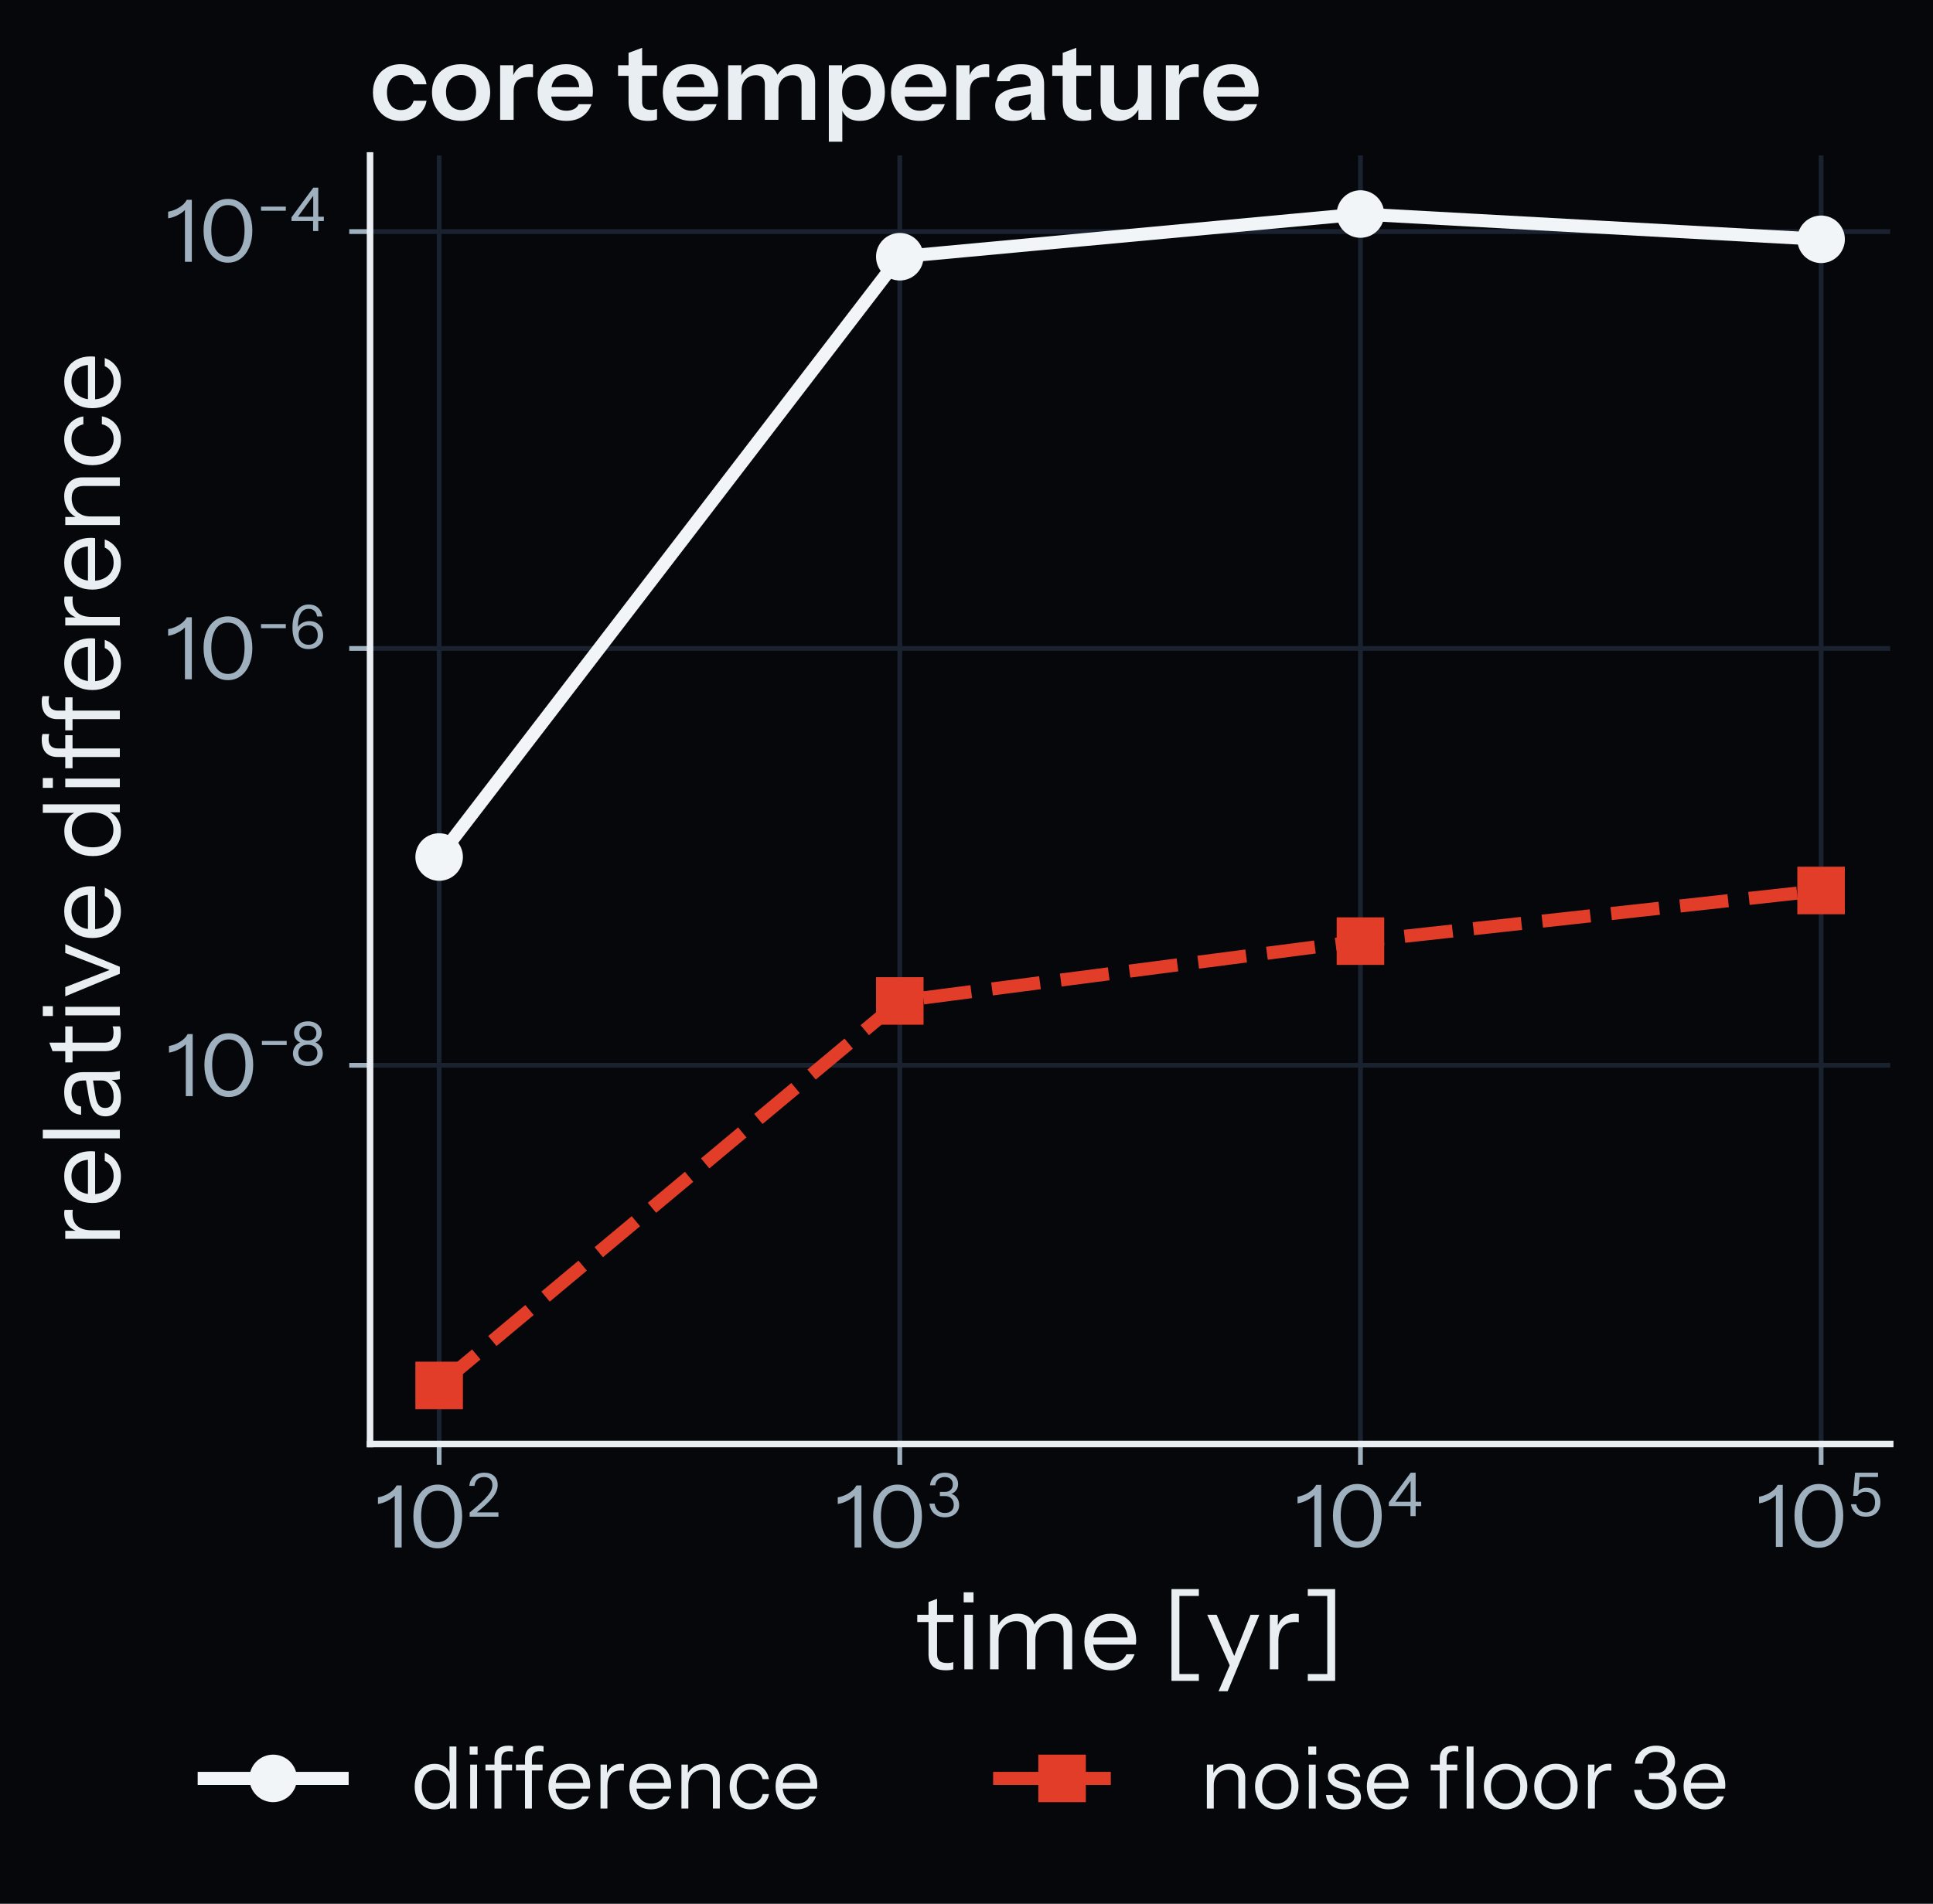
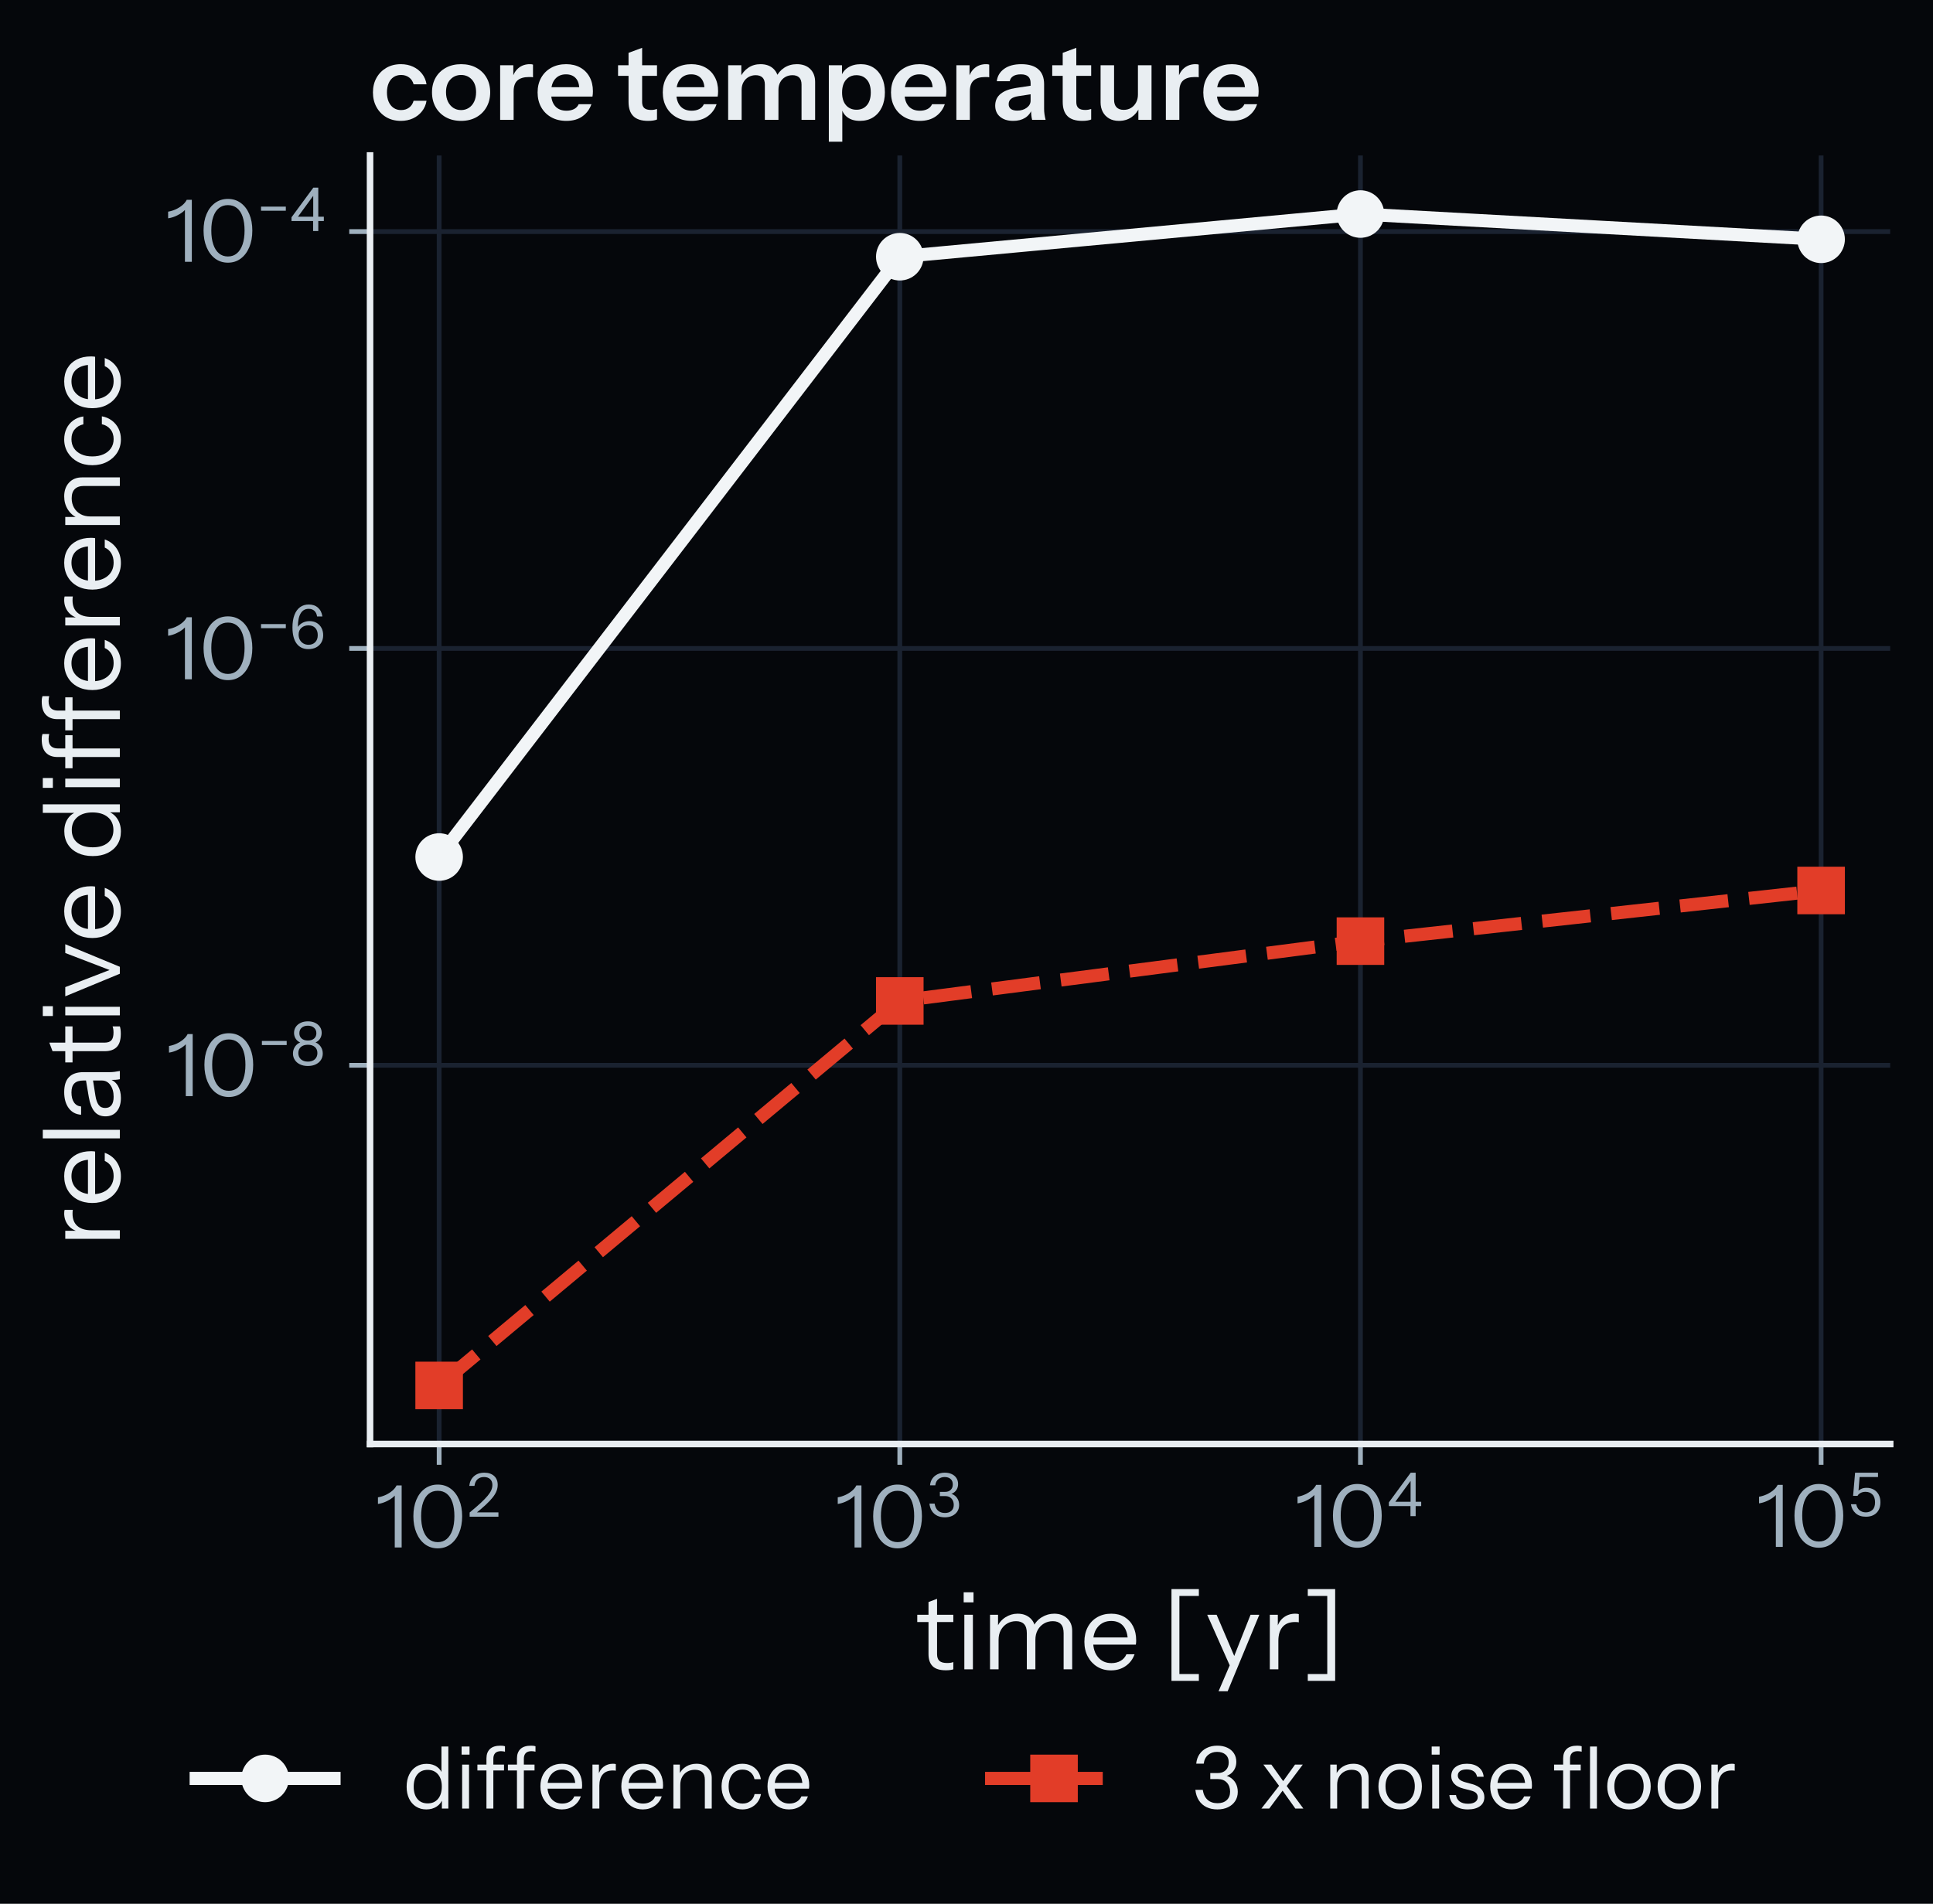
<svg xmlns="http://www.w3.org/2000/svg" xmlns:xlink="http://www.w3.org/1999/xlink" width="325.2pt" height="320.35pt" viewBox="0 0 325.2 320.35" version="1.1">
  <defs>
    <style type="text/css">*{stroke-linejoin: round; stroke-linecap: butt}</style>
  </defs>
  <g id="figure_1">
    <g id="patch_1">
      <path d="M 0 320.35  L 325.2 320.35  L 325.2 0  L 0 0  z " style="fill: #05070b" />
    </g>
    <g id="axes_1">
      <g id="patch_2">
        <path d="M 62.255 242.985  L 318 242.985  L 318 26.16  L 62.255 26.16  z " style="fill: #05070b" />
      </g>
      <g id="matplotlib.axis_1">
        <g id="xtick_1">
          <g id="line2d_1">
            <path d="M 73.88 242.985  L 73.88 26.16  " clip-path="url(#pbb0f7ab8b5)" style="fill: none; stroke: #1a2230; stroke-width: 0.8; stroke-linecap: square" />
          </g>
          <g id="line2d_2">
            <defs>
              <path id="m2e974000b8" d="M 0 0  L 0 3.5  " style="stroke: #9fb0be; stroke-width: 0.8" />
            </defs>
            <g>
              <use xlink:href="#m2e974000b8" x="73.88" y="242.985" style="fill: #9fb0be; stroke: #9fb0be; stroke-width: 0.8" />
            </g>
          </g>
          <g id="text_1">
            <g style="fill: #9fb0be" transform="translate(63.14975 260.425) scale(0.145 -0.145)">
              <defs>
                <path id="InstrumentSans-Regular-31" d="M 1440 0  L 1440 4083  L 1574 4051  Q 1498 3878 1280 3705  Q 1062 3533 777 3405  Q 493 3277 192 3232  L 192 3725  Q 493 3776 768 3904  Q 1043 4032 1257 4214  Q 1472 4397 1574 4608  L 1952 4608  L 1952 0  L 1440 0  z " transform="scale(0.015625)" />
                <path id="InstrumentSans-Regular-30" d="M 2131 -64  Q 1587 -64 1180 240  Q 774 544 547 1085  Q 320 1626 320 2323  Q 320 3021 544 3549  Q 768 4077 1177 4374  Q 1587 4672 2131 4672  Q 2675 4672 3081 4374  Q 3488 4077 3715 3549  Q 3942 3021 3942 2323  Q 3942 1619 3715 1081  Q 3488 544 3081 240  Q 2675 -64 2131 -64  z M 2131 397  Q 2522 397 2797 630  Q 3072 864 3219 1296  Q 3366 1728 3366 2330  Q 3366 2925 3222 3347  Q 3078 3770 2803 3990  Q 2528 4211 2131 4211  Q 1734 4211 1459 3987  Q 1184 3763 1040 3344  Q 896 2925 896 2330  Q 896 1728 1043 1293  Q 1190 858 1465 627  Q 1741 397 2131 397  z " transform="scale(0.015625)" />
                <path id="InstrumentSans-Regular-32" d="M 256 0  L 256 448  Q 947 1018 1411 1446  Q 1875 1875 2153 2208  Q 2432 2541 2550 2819  Q 2669 3098 2669 3366  Q 2669 3763 2432 3987  Q 2195 4211 1779 4211  Q 1350 4211 1088 3968  Q 826 3725 768 3270  L 218 3270  Q 282 3898 701 4285  Q 1120 4672 1818 4672  Q 2464 4672 2848 4326  Q 3232 3981 3232 3379  Q 3232 3053 3107 2726  Q 2982 2400 2697 2041  Q 2413 1683 1949 1251  Q 1485 819 800 275  L 678 461  L 3309 461  L 3309 0  L 256 0  z " transform="scale(0.015625)" />
              </defs>
              <use xlink:href="#InstrumentSans-Regular-31" transform="translate(0 0.2)" />
              <use xlink:href="#InstrumentSans-Regular-30" transform="translate(39.09999 0.2)" />
              <use xlink:href="#InstrumentSans-Regular-32" transform="translate(106.5925 35.9) scale(0.7)" />
            </g>
          </g>
        </g>
        <g id="xtick_2">
          <g id="line2d_3">
            <path d="M 151.378 242.985  L 151.378 26.16  " clip-path="url(#pbb0f7ab8b5)" style="fill: none; stroke: #1a2230; stroke-width: 0.8; stroke-linecap: square" />
          </g>
          <g id="line2d_4">
            <g>
              <use xlink:href="#m2e974000b8" x="151.378" y="242.985" style="fill: #9fb0be; stroke: #9fb0be; stroke-width: 0.8" />
            </g>
          </g>
          <g id="text_2">
            <g style="fill: #9fb0be" transform="translate(140.5031 260.425) scale(0.145 -0.145)">
              <defs>
                <path id="InstrumentSans-Regular-33" d="M 1894 -64  Q 1434 -64 1085 105  Q 736 275 521 601  Q 307 928 256 1389  L 806 1389  Q 877 909 1158 653  Q 1440 397 1901 397  Q 2336 397 2585 627  Q 2835 858 2835 1254  Q 2835 1670 2592 1929  Q 2349 2189 1939 2189  L 1363 2189  L 1363 2637  L 1920 2637  Q 2291 2637 2512 2851  Q 2733 3066 2733 3424  Q 2733 3802 2499 4006  Q 2266 4211 1869 4211  Q 1478 4211 1203 3984  Q 928 3757 877 3334  L 320 3334  Q 358 3744 563 4041  Q 768 4339 1110 4505  Q 1453 4672 1882 4672  Q 2298 4672 2618 4525  Q 2938 4378 3117 4106  Q 3296 3834 3296 3469  Q 3296 3142 3149 2892  Q 3002 2643 2749 2502  Q 2496 2362 2170 2362  L 2131 2496  Q 2522 2496 2806 2333  Q 3091 2170 3248 1888  Q 3405 1606 3405 1235  Q 3405 851 3213 556  Q 3021 262 2681 99  Q 2342 -64 1894 -64  z " transform="scale(0.015625)" />
              </defs>
              <use xlink:href="#InstrumentSans-Regular-31" transform="translate(0 0.2)" />
              <use xlink:href="#InstrumentSans-Regular-30" transform="translate(39.09999 0.2)" />
              <use xlink:href="#InstrumentSans-Regular-33" transform="translate(106.5925 35.9) scale(0.7)" />
            </g>
          </g>
        </g>
        <g id="xtick_3">
          <g id="line2d_5">
            <path d="M 228.876 242.985  L 228.876 26.16  " clip-path="url(#pbb0f7ab8b5)" style="fill: none; stroke: #1a2230; stroke-width: 0.8; stroke-linecap: square" />
          </g>
          <g id="line2d_6">
            <g>
              <use xlink:href="#m2e974000b8" x="228.876" y="242.985" style="fill: #9fb0be; stroke: #9fb0be; stroke-width: 0.8" />
            </g>
          </g>
          <g id="text_3">
            <g style="fill: #9fb0be" transform="translate(217.8564 260.425) scale(0.145 -0.145)">
              <defs>
                <path id="InstrumentSans-Regular-34" d="M 2509 0  L 2509 1216  L 2522 1344  L 2522 3974  L 2694 3974  L 749 1312  L 576 1523  L 3648 1523  L 3648 1062  L 218 1062  L 218 1459  L 2534 4608  L 3059 4608  L 3059 0  L 2509 0  z " transform="scale(0.015625)" />
              </defs>
              <use xlink:href="#InstrumentSans-Regular-31" transform="translate(0 0.9)" />
              <use xlink:href="#InstrumentSans-Regular-30" transform="translate(39.09999 0.9)" />
              <use xlink:href="#InstrumentSans-Regular-34" transform="translate(106.5925 36.6) scale(0.7)" />
            </g>
          </g>
        </g>
        <g id="xtick_4">
          <g id="line2d_7">
            <path d="M 306.375 242.985  L 306.375 26.16  " clip-path="url(#pbb0f7ab8b5)" style="fill: none; stroke: #1a2230; stroke-width: 0.8; stroke-linecap: square" />
          </g>
          <g id="line2d_8">
            <g>
              <use xlink:href="#m2e974000b8" x="306.375" y="242.985" style="fill: #9fb0be; stroke: #9fb0be; stroke-width: 0.8" />
            </g>
          </g>
          <g id="text_4">
            <g style="fill: #9fb0be" transform="translate(295.4998 260.425) scale(0.145 -0.145)">
              <defs>
                <path id="InstrumentSans-Regular-35" d="M 1869 -64  Q 1184 -64 774 304  Q 365 672 275 1261  L 838 1261  Q 922 845 1194 621  Q 1466 397 1856 397  Q 2266 397 2550 653  Q 2835 909 2835 1466  Q 2835 2022 2550 2300  Q 2266 2579 1830 2579  Q 1517 2579 1286 2451  Q 1056 2323 979 2150  L 506 2150  L 717 4608  L 3149 4608  L 3149 4147  L 1030 4147  L 1210 4339  L 1062 2483  L 941 2528  Q 1056 2720 1312 2861  Q 1568 3002 1939 3002  Q 2368 3002 2697 2816  Q 3027 2630 3216 2288  Q 3405 1946 3405 1466  Q 3405 986 3216 643  Q 3027 301 2684 118  Q 2342 -64 1869 -64  z " transform="scale(0.015625)" />
              </defs>
              <use xlink:href="#InstrumentSans-Regular-31" transform="translate(0 0.9)" />
              <use xlink:href="#InstrumentSans-Regular-30" transform="translate(39.09999 0.9)" />
              <use xlink:href="#InstrumentSans-Regular-35" transform="translate(106.5925 36.6) scale(0.7)" />
            </g>
          </g>
        </g>
        <g id="text_5">
          <g style="fill: #e9eef2" transform="translate(154.0105 280.8975) scale(0.18 -0.18)">
            <defs>
              <path id="InstrumentSans-Regular-74" d="M 1818 -58  Q 1274 -58 1027 188  Q 781 435 781 902  L 781 4026  L 1293 4218  L 1293 909  Q 1293 634 1433 506  Q 1574 378 1894 378  Q 2022 378 2115 394  Q 2208 410 2266 435  L 2266 0  Q 2202 -26 2083 -42  Q 1965 -58 1818 -58  z M 109 2829  L 109 3264  L 2266 3264  L 2266 2829  L 109 2829  z " transform="scale(0.015625)" />
              <path id="InstrumentSans-Regular-69" d="M 512 0  L 512 3264  L 1024 3264  L 1024 0  L 512 0  z M 472 4006  L 472 4608  L 1061 4608  L 1061 4006  L 472 4006  z " transform="scale(0.015625)" />
              <path id="InstrumentSans-Regular-6d" d="M 512 0  L 512 3264  L 992 3264  L 992 2496  L 1024 2496  L 1024 0  L 512 0  z M 2714 0  L 2714 2163  Q 2714 2534 2547 2707  Q 2381 2880 2067 2880  Q 1773 2880 1536 2739  Q 1299 2598 1161 2348  Q 1024 2099 1024 1766  L 941 2541  Q 1107 2906 1440 3117  Q 1773 3328 2163 3328  Q 2637 3328 2931 3049  Q 3226 2771 3226 2298  L 3226 0  L 2714 0  z M 4915 0  L 4915 2163  Q 4915 2534 4748 2707  Q 4582 2880 4269 2880  Q 3974 2880 3737 2739  Q 3501 2598 3363 2348  Q 3226 2099 3226 1766  L 3098 2541  Q 3264 2906 3609 3117  Q 3955 3328 4352 3328  Q 4826 3328 5126 3049  Q 5427 2771 5427 2298  L 5427 0  L 4915 0  z " transform="scale(0.015625)" />
              <path id="InstrumentSans-Regular-65" d="M 1850 -64  Q 1382 -64 1024 157  Q 666 378 461 762  Q 256 1146 256 1645  Q 256 2144 457 2525  Q 659 2906 1024 3117  Q 1389 3328 1862 3328  Q 2317 3328 2653 3129  Q 2989 2931 3171 2572  Q 3354 2214 3354 1728  Q 3354 1664 3350 1606  Q 3347 1549 3334 1478  L 640 1478  L 640 1907  L 3021 1907  L 2854 1670  Q 2854 2259 2595 2576  Q 2336 2893 1862 2893  Q 1376 2893 1078 2557  Q 781 2221 781 1651  Q 781 1069 1078 720  Q 1376 371 1875 371  Q 2189 371 2425 508  Q 2662 646 2771 902  L 3258 902  Q 3098 454 2723 195  Q 2349 -64 1850 -64  z " transform="scale(0.015625)" />
              <path id="InstrumentSans-Regular-20" transform="scale(0.015625)" />
              <path id="InstrumentSans-Regular-5b" d="M 576 -691  L 576 4800  L 2214 4800  L 2214 4390  L 1050 4390  L 1050 -282  L 2214 -282  L 2214 -691  L 576 -691  z " transform="scale(0.015625)" />
              <path id="InstrumentSans-Regular-79" d="M 794 -1312  L 1523 384  L 1638 563  L 2707 3264  L 3232 3264  L 1338 -1312  L 794 -1312  z M 1581 -32  L 115 3264  L 678 3264  L 1939 314  L 1581 -32  z " transform="scale(0.015625)" />
              <path id="InstrumentSans-Regular-72" d="M 512 0  L 512 3264  L 992 3264  L 992 2432  L 1024 2432  L 1024 0  L 512 0  z M 1024 1702  L 941 2477  Q 1056 2893 1350 3110  Q 1645 3328 2029 3328  Q 2189 3328 2246 3302  L 2246 2810  Q 2214 2822 2156 2825  Q 2099 2829 2016 2829  Q 1530 2829 1277 2537  Q 1024 2246 1024 1702  z " transform="scale(0.015625)" />
              <path id="InstrumentSans-Regular-5d" d="M 2022 4800  L 2022 -691  L 384 -691  L 384 -282  L 1549 -282  L 1549 4390  L 384 4390  L 384 4800  L 2022 4800  z " transform="scale(0.015625)" />
            </defs>
            <use xlink:href="#InstrumentSans-Regular-74" />
            <use xlink:href="#InstrumentSans-Regular-69" transform="translate(37.7 0)" />
            <use xlink:href="#InstrumentSans-Regular-6d" transform="translate(61.69998 0)" />
            <use xlink:href="#InstrumentSans-Regular-65" transform="translate(153.9 0)" />
            <use xlink:href="#InstrumentSans-Regular-20" transform="translate(210.3 0)" />
            <use xlink:href="#InstrumentSans-Regular-5b" transform="translate(230.2999 0)" />
            <use xlink:href="#InstrumentSans-Regular-79" transform="translate(270.8999 0)" />
            <use xlink:href="#InstrumentSans-Regular-72" transform="translate(323.1999 0)" />
            <use xlink:href="#InstrumentSans-Regular-5d" transform="translate(360.6999 0)" />
          </g>
        </g>
      </g>
      <g id="matplotlib.axis_2">
        <g id="ytick_1">
          <g id="line2d_9">
            <path d="M 62.255 179.257  L 318 179.257  " clip-path="url(#pbb0f7ab8b5)" style="fill: none; stroke: #1a2230; stroke-width: 0.8; stroke-linecap: square" />
          </g>
          <g id="line2d_10">
            <defs>
              <path id="m2f46859ac6" d="M 0 0  L -3.5 0  " style="stroke: #9fb0be; stroke-width: 0.8" />
            </defs>
            <g>
              <use xlink:href="#m2f46859ac6" x="62.255" y="179.257" style="fill: #9fb0be; stroke: #9fb0be; stroke-width: 0.8" />
            </g>
          </g>
          <g id="text_6">
            <g style="fill: #9fb0be" transform="translate(27.995 184.4768) scale(0.145 -0.145)">
              <defs>
                <path id="InstrumentSans-Regular-2212" d="M 384 2157  L 384 2592  L 3014 2592  L 3014 2157  L 384 2157  z " transform="scale(0.015625)" />
                <path id="InstrumentSans-Regular-38" d="M 1862 -64  Q 1376 -64 1021 109  Q 666 282 474 582  Q 282 883 282 1254  Q 282 1600 435 1881  Q 589 2163 848 2329  Q 1107 2496 1421 2496  L 1434 2362  Q 1139 2362 902 2506  Q 666 2650 531 2899  Q 397 3149 397 3450  Q 397 3808 582 4083  Q 768 4358 1101 4515  Q 1434 4672 1869 4672  Q 2304 4672 2630 4515  Q 2957 4358 3142 4083  Q 3328 3808 3328 3456  Q 3328 3149 3193 2902  Q 3059 2656 2822 2509  Q 2586 2362 2285 2362  L 2304 2496  Q 2624 2496 2880 2329  Q 3136 2163 3289 1881  Q 3443 1600 3443 1254  Q 3443 883 3251 582  Q 3059 282 2704 109  Q 2349 -64 1862 -64  z M 1862 397  Q 2330 397 2602 646  Q 2874 896 2874 1306  Q 2874 1715 2605 1952  Q 2336 2189 1862 2189  Q 1389 2189 1120 1952  Q 851 1715 851 1306  Q 851 896 1123 646  Q 1395 397 1862 397  z M 1862 2637  Q 2285 2637 2525 2848  Q 2765 3059 2765 3411  Q 2765 3776 2515 3993  Q 2266 4211 1862 4211  Q 1453 4211 1206 3993  Q 960 3776 960 3411  Q 960 3059 1203 2848  Q 1446 2637 1862 2637  z " transform="scale(0.015625)" />
              </defs>
              <use xlink:href="#InstrumentSans-Regular-31" transform="translate(0 0.2)" />
              <use xlink:href="#InstrumentSans-Regular-30" transform="translate(39.09999 0.2)" />
              <use xlink:href="#InstrumentSans-Regular-2212" transform="translate(106.5925 35.9) scale(0.7)" />
              <use xlink:href="#InstrumentSans-Regular-38" transform="translate(143.7625 35.9) scale(0.7)" />
            </g>
          </g>
        </g>
        <g id="ytick_2">
          <g id="line2d_11">
            <path d="M 62.255 109.112  L 318 109.112  " clip-path="url(#pbb0f7ab8b5)" style="fill: none; stroke: #1a2230; stroke-width: 0.8; stroke-linecap: square" />
          </g>
          <g id="line2d_12">
            <g>
              <use xlink:href="#m2f46859ac6" x="62.255" y="109.112" style="fill: #9fb0be; stroke: #9fb0be; stroke-width: 0.8" />
            </g>
          </g>
          <g id="text_7">
            <g style="fill: #9fb0be" transform="translate(27.85 114.3321) scale(0.145 -0.145)">
              <defs>
                <path id="InstrumentSans-Regular-36" d="M 2010 -64  Q 1197 -64 758 528  Q 320 1120 320 2240  Q 320 3014 528 3558  Q 736 4102 1126 4387  Q 1517 4672 2054 4672  Q 2643 4672 3027 4333  Q 3411 3994 3494 3398  L 2931 3398  Q 2874 3795 2640 4003  Q 2406 4211 2048 4211  Q 1478 4211 1187 3724  Q 896 3238 896 2266  L 896 1850  L 749 1907  Q 806 2208 1004 2432  Q 1203 2656 1497 2781  Q 1792 2906 2131 2906  Q 2566 2906 2889 2717  Q 3213 2528 3395 2192  Q 3578 1856 3578 1408  Q 3578 966 3379 633  Q 3181 301 2829 118  Q 2477 -64 2010 -64  z M 2029 397  Q 2464 397 2733 672  Q 3002 947 3002 1414  Q 3002 1901 2742 2179  Q 2483 2458 2016 2458  Q 1568 2458 1270 2195  Q 973 1933 973 1472  Q 973 1152 1110 909  Q 1248 666 1488 531  Q 1728 397 2029 397  z " transform="scale(0.015625)" />
              </defs>
              <use xlink:href="#InstrumentSans-Regular-31" transform="translate(0 0.2)" />
              <use xlink:href="#InstrumentSans-Regular-30" transform="translate(39.09999 0.2)" />
              <use xlink:href="#InstrumentSans-Regular-2212" transform="translate(106.5925 35.9) scale(0.7)" />
              <use xlink:href="#InstrumentSans-Regular-36" transform="translate(143.7625 35.9) scale(0.7)" />
            </g>
          </g>
        </g>
        <g id="ytick_3">
          <g id="line2d_13">
            <path d="M 62.255 38.967  L 318 38.967  " clip-path="url(#pbb0f7ab8b5)" style="fill: none; stroke: #1a2230; stroke-width: 0.8; stroke-linecap: square" />
          </g>
          <g id="line2d_14">
            <g>
              <use xlink:href="#m2f46859ac6" x="62.255" y="38.967" style="fill: #9fb0be; stroke: #9fb0be; stroke-width: 0.8" />
            </g>
          </g>
          <g id="text_8">
            <g style="fill: #9fb0be" transform="translate(27.85 44.18735) scale(0.145 -0.145)">
              <use xlink:href="#InstrumentSans-Regular-31" transform="translate(0 0.9)" />
              <use xlink:href="#InstrumentSans-Regular-30" transform="translate(39.09999 0.9)" />
              <use xlink:href="#InstrumentSans-Regular-2212" transform="translate(106.5925 36.6) scale(0.7)" />
              <use xlink:href="#InstrumentSans-Regular-34" transform="translate(143.7625 36.6) scale(0.7)" />
            </g>
          </g>
        </g>
        <g id="text_9">
          <g style="fill: #e9eef2" transform="translate(20.16 209.8969) rotate(-90) scale(0.18 -0.18)">
            <defs>
              <path id="InstrumentSans-Regular-6c" d="M 512 0  L 512 4608  L 1024 4608  L 1024 0  L 512 0  z " transform="scale(0.015625)" />
              <path id="InstrumentSans-Regular-61" d="M 2515 0  Q 2490 109 2480 249  Q 2470 390 2470 608  L 2438 608  L 2438 2170  Q 2438 2541 2268 2717  Q 2099 2893 1722 2893  Q 1350 2893 1129 2742  Q 909 2592 883 2317  L 390 2317  Q 422 2790 787 3059  Q 1152 3328 1741 3328  Q 2349 3328 2643 3040  Q 2938 2752 2938 2176  L 2938 608  Q 2938 467 2957 316  Q 2976 166 3008 0  L 2515 0  z M 1395 -64  Q 890 -64 592 182  Q 294 429 294 858  Q 294 1286 588 1523  Q 883 1760 1446 1856  L 2586 2048  L 2586 1626  L 1523 1459  Q 1165 1402 979 1267  Q 794 1133 794 877  Q 794 627 963 499  Q 1133 371 1466 371  Q 1894 371 2166 566  Q 2438 762 2438 1075  L 2522 621  Q 2419 294 2121 115  Q 1824 -64 1395 -64  z " transform="scale(0.015625)" />
              <path id="InstrumentSans-Regular-76" d="M 1466 0  L 115 3264  L 666 3264  L 1792 346  L 1587 346  L 2707 3264  L 3232 3264  L 1882 0  L 1466 0  z " transform="scale(0.015625)" />
              <path id="InstrumentSans-Regular-64" d="M 2886 0  L 2886 762  L 2950 742  Q 2829 371 2505 153  Q 2182 -64 1734 -64  Q 1293 -64 963 147  Q 634 358 451 736  Q 269 1114 269 1619  Q 269 2131 454 2515  Q 640 2899 973 3110  Q 1306 3322 1754 3322  Q 2214 3322 2528 3098  Q 2842 2874 2957 2464  L 2854 2451  L 2854 4608  L 3366 4608  L 3366 0  L 2886 0  z M 1830 384  Q 2323 384 2601 720  Q 2880 1056 2880 1638  Q 2880 2208 2598 2541  Q 2317 2874 1830 2874  Q 1344 2874 1069 2541  Q 794 2208 794 1619  Q 794 1043 1069 713  Q 1344 384 1830 384  z " transform="scale(0.015625)" />
              <path id="InstrumentSans-Regular-66" d="M 781 0  L 781 3725  Q 781 4173 1040 4422  Q 1299 4672 1830 4672  Q 1958 4672 2032 4659  Q 2106 4646 2157 4627  L 2157 4224  Q 2112 4237 2032 4249  Q 1952 4262 1862 4262  Q 1568 4262 1430 4115  Q 1293 3968 1293 3699  L 1293 0  L 781 0  z M 109 2829  L 109 3264  L 2086 3264  L 2086 2829  L 109 2829  z " transform="scale(0.015625)" />
              <path id="InstrumentSans-Regular-6e" d="M 512 0  L 512 3264  L 992 3264  L 992 2496  L 1024 2496  L 1024 0  L 512 0  z M 2848 0  L 2848 2138  Q 2848 2509 2662 2694  Q 2477 2880 2112 2880  Q 1792 2880 1545 2739  Q 1299 2598 1161 2348  Q 1024 2099 1024 1766  L 941 2541  Q 1107 2906 1449 3117  Q 1792 3328 2227 3328  Q 2739 3328 3049 3037  Q 3360 2746 3360 2272  L 3360 0  L 2848 0  z " transform="scale(0.015625)" />
              <path id="InstrumentSans-Regular-63" d="M 1805 -64  Q 1357 -64 1008 157  Q 659 378 457 765  Q 256 1152 256 1645  Q 256 2138 457 2515  Q 659 2893 1008 3110  Q 1357 3328 1798 3328  Q 2163 3328 2454 3187  Q 2746 3046 2934 2787  Q 3123 2528 3174 2182  L 2701 2182  Q 2637 2496 2406 2694  Q 2176 2893 1811 2893  Q 1498 2893 1267 2739  Q 1037 2586 909 2304  Q 781 2022 781 1645  Q 781 1267 909 979  Q 1037 691 1270 531  Q 1504 371 1818 371  Q 2170 371 2406 566  Q 2643 762 2707 1075  L 3181 1075  Q 3123 736 2928 477  Q 2733 218 2445 77  Q 2157 -64 1805 -64  z " transform="scale(0.015625)" />
            </defs>
            <use xlink:href="#InstrumentSans-Regular-72" />
            <use xlink:href="#InstrumentSans-Regular-65" transform="translate(37.49999 0)" />
            <use xlink:href="#InstrumentSans-Regular-6c" transform="translate(93.89998 0)" />
            <use xlink:href="#InstrumentSans-Regular-61" transform="translate(117.9 0)" />
            <use xlink:href="#InstrumentSans-Regular-74" transform="translate(171.2 0)" />
            <use xlink:href="#InstrumentSans-Regular-69" transform="translate(208.8999 0)" />
            <use xlink:href="#InstrumentSans-Regular-76" transform="translate(232.8999 0)" />
            <use xlink:href="#InstrumentSans-Regular-65" transform="translate(285.1999 0)" />
            <use xlink:href="#InstrumentSans-Regular-20" transform="translate(341.5999 0)" />
            <use xlink:href="#InstrumentSans-Regular-64" transform="translate(361.5999 0)" />
            <use xlink:href="#InstrumentSans-Regular-69" transform="translate(422.1999 0)" />
            <use xlink:href="#InstrumentSans-Regular-66" transform="translate(446.1999 0)" />
            <use xlink:href="#InstrumentSans-Regular-66" transform="translate(481.5999 0)" />
            <use xlink:href="#InstrumentSans-Regular-65" transform="translate(516.9999 0)" />
            <use xlink:href="#InstrumentSans-Regular-72" transform="translate(573.3999 0)" />
            <use xlink:href="#InstrumentSans-Regular-65" transform="translate(610.8998 0)" />
            <use xlink:href="#InstrumentSans-Regular-6e" transform="translate(667.2998 0)" />
            <use xlink:href="#InstrumentSans-Regular-63" transform="translate(727.1998 0)" />
            <use xlink:href="#InstrumentSans-Regular-65" transform="translate(780.4998 0)" />
          </g>
        </g>
      </g>
      <g id="line2d_15">
        <path d="M 73.88 144.212  L 151.378 43.198  L 228.876 36.016  L 306.375 40.268  " clip-path="url(#pbb0f7ab8b5)" style="fill: none; stroke: #f2f5f7; stroke-width: 2.2; stroke-linecap: square" />
        <defs>
          <path id="m25a5a5b916" d="M 0 3.5  C 0.928 3.5 1.819 3.131 2.475 2.475  C 3.131 1.819 3.5 0.928 3.5 0  C 3.5 -0.928 3.131 -1.819 2.475 -2.475  C 1.819 -3.131 0.928 -3.5 0 -3.5  C -0.928 -3.5 -1.819 -3.131 -2.475 -2.475  C -3.131 -1.819 -3.5 -0.928 -3.5 0  C -3.5 0.928 -3.131 1.819 -2.475 2.475  C -1.819 3.131 -0.928 3.5 0 3.5  z " style="stroke: #f2f5f7" />
        </defs>
        <g clip-path="url(#pbb0f7ab8b5)">
          <use xlink:href="#m25a5a5b916" x="73.88" y="144.212" style="fill: #f2f5f7; stroke: #f2f5f7" />
          <use xlink:href="#m25a5a5b916" x="151.378" y="43.198" style="fill: #f2f5f7; stroke: #f2f5f7" />
          <use xlink:href="#m25a5a5b916" x="228.876" y="36.016" style="fill: #f2f5f7; stroke: #f2f5f7" />
          <use xlink:href="#m25a5a5b916" x="306.375" y="40.268" style="fill: #f2f5f7; stroke: #f2f5f7" />
        </g>
      </g>
      <g id="line2d_16">
        <path d="M 73.88 233.129  L 151.378 168.429  L 228.876 158.364  L 306.375 149.841  " clip-path="url(#pbb0f7ab8b5)" style="fill: none; stroke-dasharray: 8.14,3.52; stroke-dashoffset: 0; stroke: #e23d28; stroke-width: 2.2" />
        <defs>
          <path id="mf7014047b5" d="M -3.5 3.5  L 3.5 3.5  L 3.5 -3.5  L -3.5 -3.5  z " style="stroke: #e23d28; stroke-linejoin: miter" />
        </defs>
        <g clip-path="url(#pbb0f7ab8b5)">
          <use xlink:href="#mf7014047b5" x="73.88" y="233.129" style="fill: #e23d28; stroke: #e23d28; stroke-linejoin: miter" />
          <use xlink:href="#mf7014047b5" x="151.378" y="168.429" style="fill: #e23d28; stroke: #e23d28; stroke-linejoin: miter" />
          <use xlink:href="#mf7014047b5" x="228.876" y="158.364" style="fill: #e23d28; stroke: #e23d28; stroke-linejoin: miter" />
          <use xlink:href="#mf7014047b5" x="306.375" y="149.841" style="fill: #e23d28; stroke: #e23d28; stroke-linejoin: miter" />
        </g>
      </g>
      <g id="patch_3">
        <path d="M 62.255 242.985  L 62.255 26.16  " style="fill: none; stroke: #e9eef2; stroke-width: 1.1; stroke-linejoin: miter; stroke-linecap: square" />
      </g>
      <g id="patch_4">
        <path d="M 62.255 242.985  L 318 242.985  " style="fill: none; stroke: #e9eef2; stroke-width: 1.1; stroke-linejoin: miter; stroke-linecap: square" />
      </g>
      <g id="text_10">
        <g style="fill: #e9eef2" transform="translate(62.255 20.16) scale(0.18 -0.18)">
          <defs>
            <path id="InstrumentSans-SemiBold-63" d="M 1843 -64  Q 1350 -64 976 153  Q 602 371 387 758  Q 173 1146 173 1638  Q 173 2131 387 2512  Q 602 2893 976 3110  Q 1350 3328 1843 3328  Q 2246 3328 2572 3177  Q 2899 3027 3110 2755  Q 3322 2483 3379 2125  L 2605 2125  Q 2534 2387 2336 2534  Q 2138 2682 1856 2682  Q 1594 2682 1405 2554  Q 1216 2426 1113 2189  Q 1011 1952 1011 1638  Q 1011 1318 1113 1081  Q 1216 845 1408 713  Q 1600 582 1856 582  Q 2138 582 2336 729  Q 2534 877 2605 1139  L 3379 1139  Q 3322 781 3107 509  Q 2893 237 2569 86  Q 2246 -64 1843 -64  z " transform="scale(0.015625)" />
            <path id="InstrumentSans-SemiBold-6f" d="M 1914 -64  Q 1395 -64 1001 153  Q 608 371 390 758  Q 173 1146 173 1645  Q 173 2144 390 2521  Q 608 2899 1001 3113  Q 1395 3328 1914 3328  Q 2438 3328 2828 3113  Q 3219 2899 3436 2521  Q 3654 2144 3654 1645  Q 3654 1146 3433 758  Q 3213 371 2822 153  Q 2432 -64 1914 -64  z M 1914 582  Q 2170 582 2374 713  Q 2579 845 2694 1085  Q 2810 1325 2810 1651  Q 2810 2131 2557 2406  Q 2304 2682 1914 2682  Q 1523 2682 1267 2406  Q 1011 2131 1011 1651  Q 1011 1325 1129 1085  Q 1248 845 1449 713  Q 1651 582 1914 582  z " transform="scale(0.015625)" />
            <path id="InstrumentSans-SemiBold-72" d="M 429 0  L 429 3264  L 1216 3264  L 1216 2477  L 1235 2477  L 1235 0  L 429 0  z M 1235 1702  L 1152 2477  Q 1267 2893 1542 3110  Q 1818 3328 2202 3328  Q 2336 3328 2394 3302  L 2394 2541  Q 2362 2554 2304 2557  Q 2246 2560 2163 2560  Q 1696 2560 1465 2355  Q 1235 2150 1235 1702  z " transform="scale(0.015625)" />
            <path id="InstrumentSans-SemiBold-65" d="M 1894 -64  Q 1376 -64 989 153  Q 602 371 387 755  Q 173 1139 173 1638  Q 173 2138 387 2518  Q 602 2899 986 3113  Q 1370 3328 1882 3328  Q 2368 3328 2726 3126  Q 3085 2925 3283 2560  Q 3482 2195 3482 1709  Q 3482 1619 3475 1542  Q 3469 1466 3456 1389  L 672 1389  L 672 1952  L 2835 1952  L 2669 1798  Q 2669 2259 2457 2489  Q 2246 2720 1869 2720  Q 1459 2720 1219 2438  Q 979 2157 979 1626  Q 979 1101 1219 822  Q 1459 544 1901 544  Q 2157 544 2349 640  Q 2541 736 2630 934  L 3392 934  Q 3232 474 2851 205  Q 2470 -64 1894 -64  z " transform="scale(0.015625)" />
            <path id="InstrumentSans-SemiBold-20" transform="scale(0.015625)" />
            <path id="InstrumentSans-SemiBold-74" d="M 1894 -64  Q 1293 -64 1008 221  Q 723 506 723 1075  L 723 4006  L 1536 4307  L 1536 1056  Q 1536 819 1664 704  Q 1792 589 2067 589  Q 2176 589 2262 605  Q 2349 621 2426 646  L 2426 19  Q 2349 -19 2208 -41  Q 2067 -64 1894 -64  z M 96 2630  L 96 3264  L 2426 3264  L 2426 2630  L 96 2630  z " transform="scale(0.015625)" />
            <path id="InstrumentSans-SemiBold-6d" d="M 429 0  L 429 3264  L 1216 3264  L 1216 2496  L 1235 2496  L 1235 0  L 429 0  z M 2624 0  L 2624 2106  Q 2624 2394 2480 2531  Q 2336 2669 2074 2669  Q 1843 2669 1651 2560  Q 1459 2451 1347 2252  Q 1235 2054 1235 1792  L 1152 2541  Q 1318 2899 1632 3113  Q 1946 3328 2362 3328  Q 2861 3328 3149 3043  Q 3437 2758 3437 2310  L 3437 0  L 2624 0  z M 4819 0  L 4819 2106  Q 4819 2394 4678 2531  Q 4538 2669 4275 2669  Q 4038 2669 3846 2560  Q 3654 2451 3545 2252  Q 3437 2054 3437 1792  L 3296 2541  Q 3456 2899 3782 3113  Q 4109 3328 4538 3328  Q 5050 3328 5341 3037  Q 5632 2746 5632 2266  L 5632 0  L 4819 0  z " transform="scale(0.015625)" />
            <path id="InstrumentSans-SemiBold-70" d="M 2291 -64  Q 1824 -64 1533 157  Q 1242 378 1171 768  L 1235 774  L 1235 -1312  L 429 -1312  L 429 3264  L 1216 3264  L 1216 2528  L 1152 2541  Q 1242 2906 1562 3117  Q 1882 3328 2342 3328  Q 2778 3328 3101 3120  Q 3424 2912 3603 2534  Q 3782 2157 3782 1645  Q 3782 1126 3596 742  Q 3411 358 3078 147  Q 2746 -64 2291 -64  z M 2086 602  Q 2477 602 2707 874  Q 2938 1146 2938 1638  Q 2938 2131 2704 2400  Q 2470 2669 2080 2669  Q 1696 2669 1459 2397  Q 1222 2125 1222 1632  Q 1222 1139 1459 870  Q 1696 602 2086 602  z " transform="scale(0.015625)" />
            <path id="InstrumentSans-SemiBold-61" d="M 2464 0  Q 2432 128 2416 281  Q 2400 435 2400 653  L 2374 653  L 2374 2202  Q 2374 2458 2230 2589  Q 2086 2720 1792 2720  Q 1504 2720 1334 2614  Q 1165 2509 1126 2310  L 352 2310  Q 403 2765 787 3046  Q 1171 3328 1818 3328  Q 2490 3328 2835 3024  Q 3181 2720 3181 2131  L 3181 653  Q 3181 499 3203 339  Q 3226 179 3270 0  L 2464 0  z M 1331 -64  Q 838 -64 547 182  Q 256 429 256 845  Q 256 1293 582 1555  Q 909 1818 1504 1907  L 2522 2061  L 2522 1549  L 1638 1414  Q 1350 1370 1206 1254  Q 1062 1139 1062 934  Q 1062 749 1196 649  Q 1331 550 1568 550  Q 1914 550 2144 723  Q 2374 896 2374 1146  L 2464 653  Q 2336 301 2045 118  Q 1754 -64 1331 -64  z " transform="scale(0.015625)" />
            <path id="InstrumentSans-SemiBold-75" d="M 1485 -64  Q 1146 -64 899 80  Q 653 224 521 473  Q 390 723 390 1037  L 390 3264  L 1197 3264  L 1197 1203  Q 1197 902 1347 748  Q 1498 595 1773 595  Q 2022 595 2211 710  Q 2400 826 2512 1034  Q 2624 1242 2624 1504  L 2707 723  Q 2547 365 2230 150  Q 1914 -64 1485 -64  z M 2650 0  L 2650 768  L 2624 768  L 2624 3264  L 3437 3264  L 3437 0  L 2650 0  z " transform="scale(0.015625)" />
          </defs>
          <use xlink:href="#InstrumentSans-SemiBold-63" />
          <use xlink:href="#InstrumentSans-SemiBold-6f" transform="translate(55.2 0)" />
          <use xlink:href="#InstrumentSans-SemiBold-72" transform="translate(114.9 0)" />
          <use xlink:href="#InstrumentSans-SemiBold-65" transform="translate(153.9 0)" />
          <use xlink:href="#InstrumentSans-SemiBold-20" transform="translate(211 0)" />
          <use xlink:href="#InstrumentSans-SemiBold-74" transform="translate(230.3 0)" />
          <use xlink:href="#InstrumentSans-SemiBold-65" transform="translate(270.8999 0)" />
          <use xlink:href="#InstrumentSans-SemiBold-6d" transform="translate(327.9999 0)" />
          <use xlink:href="#InstrumentSans-SemiBold-70" transform="translate(422.0999 0)" />
          <use xlink:href="#InstrumentSans-SemiBold-65" transform="translate(484.1999 0)" />
          <use xlink:href="#InstrumentSans-SemiBold-72" transform="translate(541.2999 0)" />
          <use xlink:href="#InstrumentSans-SemiBold-61" transform="translate(580.2999 0)" />
          <use xlink:href="#InstrumentSans-SemiBold-74" transform="translate(636.0999 0)" />
          <use xlink:href="#InstrumentSans-SemiBold-75" transform="translate(676.6999 0)" />
          <use xlink:href="#InstrumentSans-SemiBold-72" transform="translate(737.0999 0)" />
          <use xlink:href="#InstrumentSans-SemiBold-65" transform="translate(776.0999 0)" />
        </g>
      </g>
    </g>
    <g id="legend_1">
      <g id="line2d_17">
-         <path d="M 34.356 299.252  L 45.956 299.252  L 57.556 299.252  " style="fill: none; stroke: #f2f5f7; stroke-width: 2.2; stroke-linecap: square" />
+         <path d="M 33.001 299.252  L 44.601 299.252  L 56.201 299.252  " style="fill: none; stroke: #f2f5f7; stroke-width: 2.2; stroke-linecap: square" />
        <g>
-           <use xlink:href="#m25a5a5b916" x="45.956" y="299.252" style="fill: #f2f5f7; stroke: #f2f5f7" />
+           <use xlink:href="#m25a5a5b916" x="44.601" y="299.252" style="fill: #f2f5f7; stroke: #f2f5f7" />
        </g>
      </g>
      <g id="text_11">
-         <g style="fill: #e9eef2" transform="translate(69.15632 304.3275) scale(0.145 -0.145)">
+         <g style="fill: #e9eef2" transform="translate(67.80148 304.3275) scale(0.145 -0.145)">
          <use xlink:href="#InstrumentSans-Regular-64" />
          <use xlink:href="#InstrumentSans-Regular-69" transform="translate(60.59999 0)" />
          <use xlink:href="#InstrumentSans-Regular-66" transform="translate(84.59998 0)" />
          <use xlink:href="#InstrumentSans-Regular-66" transform="translate(120 0)" />
          <use xlink:href="#InstrumentSans-Regular-65" transform="translate(155.4 0)" />
          <use xlink:href="#InstrumentSans-Regular-72" transform="translate(211.8 0)" />
          <use xlink:href="#InstrumentSans-Regular-65" transform="translate(249.2999 0)" />
          <use xlink:href="#InstrumentSans-Regular-6e" transform="translate(305.6999 0)" />
          <use xlink:href="#InstrumentSans-Regular-63" transform="translate(365.5999 0)" />
          <use xlink:href="#InstrumentSans-Regular-65" transform="translate(418.8999 0)" />
        </g>
      </g>
      <g id="line2d_18">
-         <path d="M 167.079 299.252  L 178.679 299.252  L 190.279 299.252  " style="fill: none; stroke-dasharray: 8.14,3.52; stroke-dashoffset: 0; stroke: #e23d28; stroke-width: 2.2" />
+         <path d="M 165.724 299.252  L 177.324 299.252  L 188.924 299.252  " style="fill: none; stroke-dasharray: 8.14,3.52; stroke-dashoffset: 0; stroke: #e23d28; stroke-width: 2.2" />
        <g>
-           <use xlink:href="#mf7014047b5" x="178.679" y="299.252" style="fill: #e23d28; stroke: #e23d28; stroke-linejoin: miter" />
+           <use xlink:href="#mf7014047b5" x="177.324" y="299.252" style="fill: #e23d28; stroke: #e23d28; stroke-linejoin: miter" />
        </g>
      </g>
      <g id="text_12">
-         <g style="fill: #e9eef2" transform="translate(201.8789 304.3275) scale(0.145 -0.145)">
+         <g style="fill: #e9eef2" transform="translate(200.5241 304.3275) scale(0.145 -0.145)">
          <defs>
+             <path id="InstrumentSans-Regular-78" d="M 2726 0  L 1645 1517  L 352 3264  L 947 3264  L 1946 1862  L 3322 0  L 2726 0  z M 1677 1837  L 2701 3264  L 3277 3264  L 1946 1491  L 1677 1837  z M 1894 1485  L 787 0  L 205 0  L 1645 1850  L 1894 1485  z " transform="scale(0.015625)" />
            <path id="InstrumentSans-Regular-6f" d="M 1869 -64  Q 1389 -64 1024 160  Q 659 384 457 771  Q 256 1158 256 1645  Q 256 2138 461 2515  Q 666 2893 1027 3110  Q 1389 3328 1869 3328  Q 2355 3328 2716 3110  Q 3078 2893 3280 2515  Q 3482 2138 3482 1645  Q 3482 1158 3280 771  Q 3078 384 2716 160  Q 2355 -64 1869 -64  z M 1869 371  Q 2202 371 2445 534  Q 2688 698 2822 986  Q 2957 1274 2957 1651  Q 2957 2214 2659 2553  Q 2362 2893 1869 2893  Q 1382 2893 1081 2553  Q 781 2214 781 1651  Q 781 1274 915 986  Q 1050 698 1296 534  Q 1542 371 1869 371  z " transform="scale(0.015625)" />
            <path id="InstrumentSans-Regular-73" d="M 1619 -64  Q 1018 -64 659 214  Q 301 493 250 1005  L 742 1005  Q 787 691 1017 524  Q 1248 358 1632 358  Q 1971 358 2163 486  Q 2355 614 2355 851  Q 2355 1018 2246 1142  Q 2138 1267 1811 1350  L 1286 1485  Q 838 1600 614 1840  Q 390 2080 390 2413  Q 390 2835 704 3081  Q 1018 3328 1555 3328  Q 2086 3328 2419 3072  Q 2752 2816 2797 2362  L 2304 2362  Q 2259 2624 2060 2765  Q 1862 2906 1536 2906  Q 1222 2906 1049 2787  Q 877 2669 877 2451  Q 877 2285 1001 2163  Q 1126 2042 1421 1958  L 1933 1818  Q 2387 1696 2617 1446  Q 2848 1197 2848 845  Q 2848 416 2521 176  Q 2195 -64 1619 -64  z " transform="scale(0.015625)" />
          </defs>
-           <use xlink:href="#InstrumentSans-Regular-6e" />
-           <use xlink:href="#InstrumentSans-Regular-6f" transform="translate(59.89999 0)" />
-           <use xlink:href="#InstrumentSans-Regular-69" transform="translate(118.3 0)" />
-           <use xlink:href="#InstrumentSans-Regular-73" transform="translate(142.3 0)" />
-           <use xlink:href="#InstrumentSans-Regular-65" transform="translate(189.6 0)" />
-           <use xlink:href="#InstrumentSans-Regular-20" transform="translate(246 0)" />
-           <use xlink:href="#InstrumentSans-Regular-66" transform="translate(265.9999 0)" />
-           <use xlink:href="#InstrumentSans-Regular-6c" transform="translate(301.3999 0)" />
-           <use xlink:href="#InstrumentSans-Regular-6f" transform="translate(325.3999 0)" />
-           <use xlink:href="#InstrumentSans-Regular-6f" transform="translate(383.7999 0)" />
-           <use xlink:href="#InstrumentSans-Regular-72" transform="translate(442.1999 0)" />
-           <use xlink:href="#InstrumentSans-Regular-20" transform="translate(479.6999 0)" />
-           <use xlink:href="#InstrumentSans-Regular-33" transform="translate(499.6999 0)" />
-           <use xlink:href="#InstrumentSans-Regular-65" transform="translate(557.0999 0)" />
+           <use xlink:href="#InstrumentSans-Regular-33" />
+           <use xlink:href="#InstrumentSans-Regular-20" transform="translate(57.39999 0)" />
+           <use xlink:href="#InstrumentSans-Regular-78" transform="translate(77.39998 0)" />
+           <use xlink:href="#InstrumentSans-Regular-20" transform="translate(132.5 0)" />
+           <use xlink:href="#InstrumentSans-Regular-6e" transform="translate(152.5 0)" />
+           <use xlink:href="#InstrumentSans-Regular-6f" transform="translate(212.3999 0)" />
+           <use xlink:href="#InstrumentSans-Regular-69" transform="translate(270.7999 0)" />
+           <use xlink:href="#InstrumentSans-Regular-73" transform="translate(294.7999 0)" />
+           <use xlink:href="#InstrumentSans-Regular-65" transform="translate(342.0999 0)" />
+           <use xlink:href="#InstrumentSans-Regular-20" transform="translate(398.4999 0)" />
+           <use xlink:href="#InstrumentSans-Regular-66" transform="translate(418.4999 0)" />
+           <use xlink:href="#InstrumentSans-Regular-6c" transform="translate(453.8999 0)" />
+           <use xlink:href="#InstrumentSans-Regular-6f" transform="translate(477.8999 0)" />
+           <use xlink:href="#InstrumentSans-Regular-6f" transform="translate(536.2999 0)" />
+           <use xlink:href="#InstrumentSans-Regular-72" transform="translate(594.6999 0)" />
        </g>
      </g>
    </g>
  </g>
  <defs>
    <clipPath id="pbb0f7ab8b5">
      <rect x="62.255" y="26.16" width="255.745" height="216.825" />
    </clipPath>
  </defs>
</svg>
